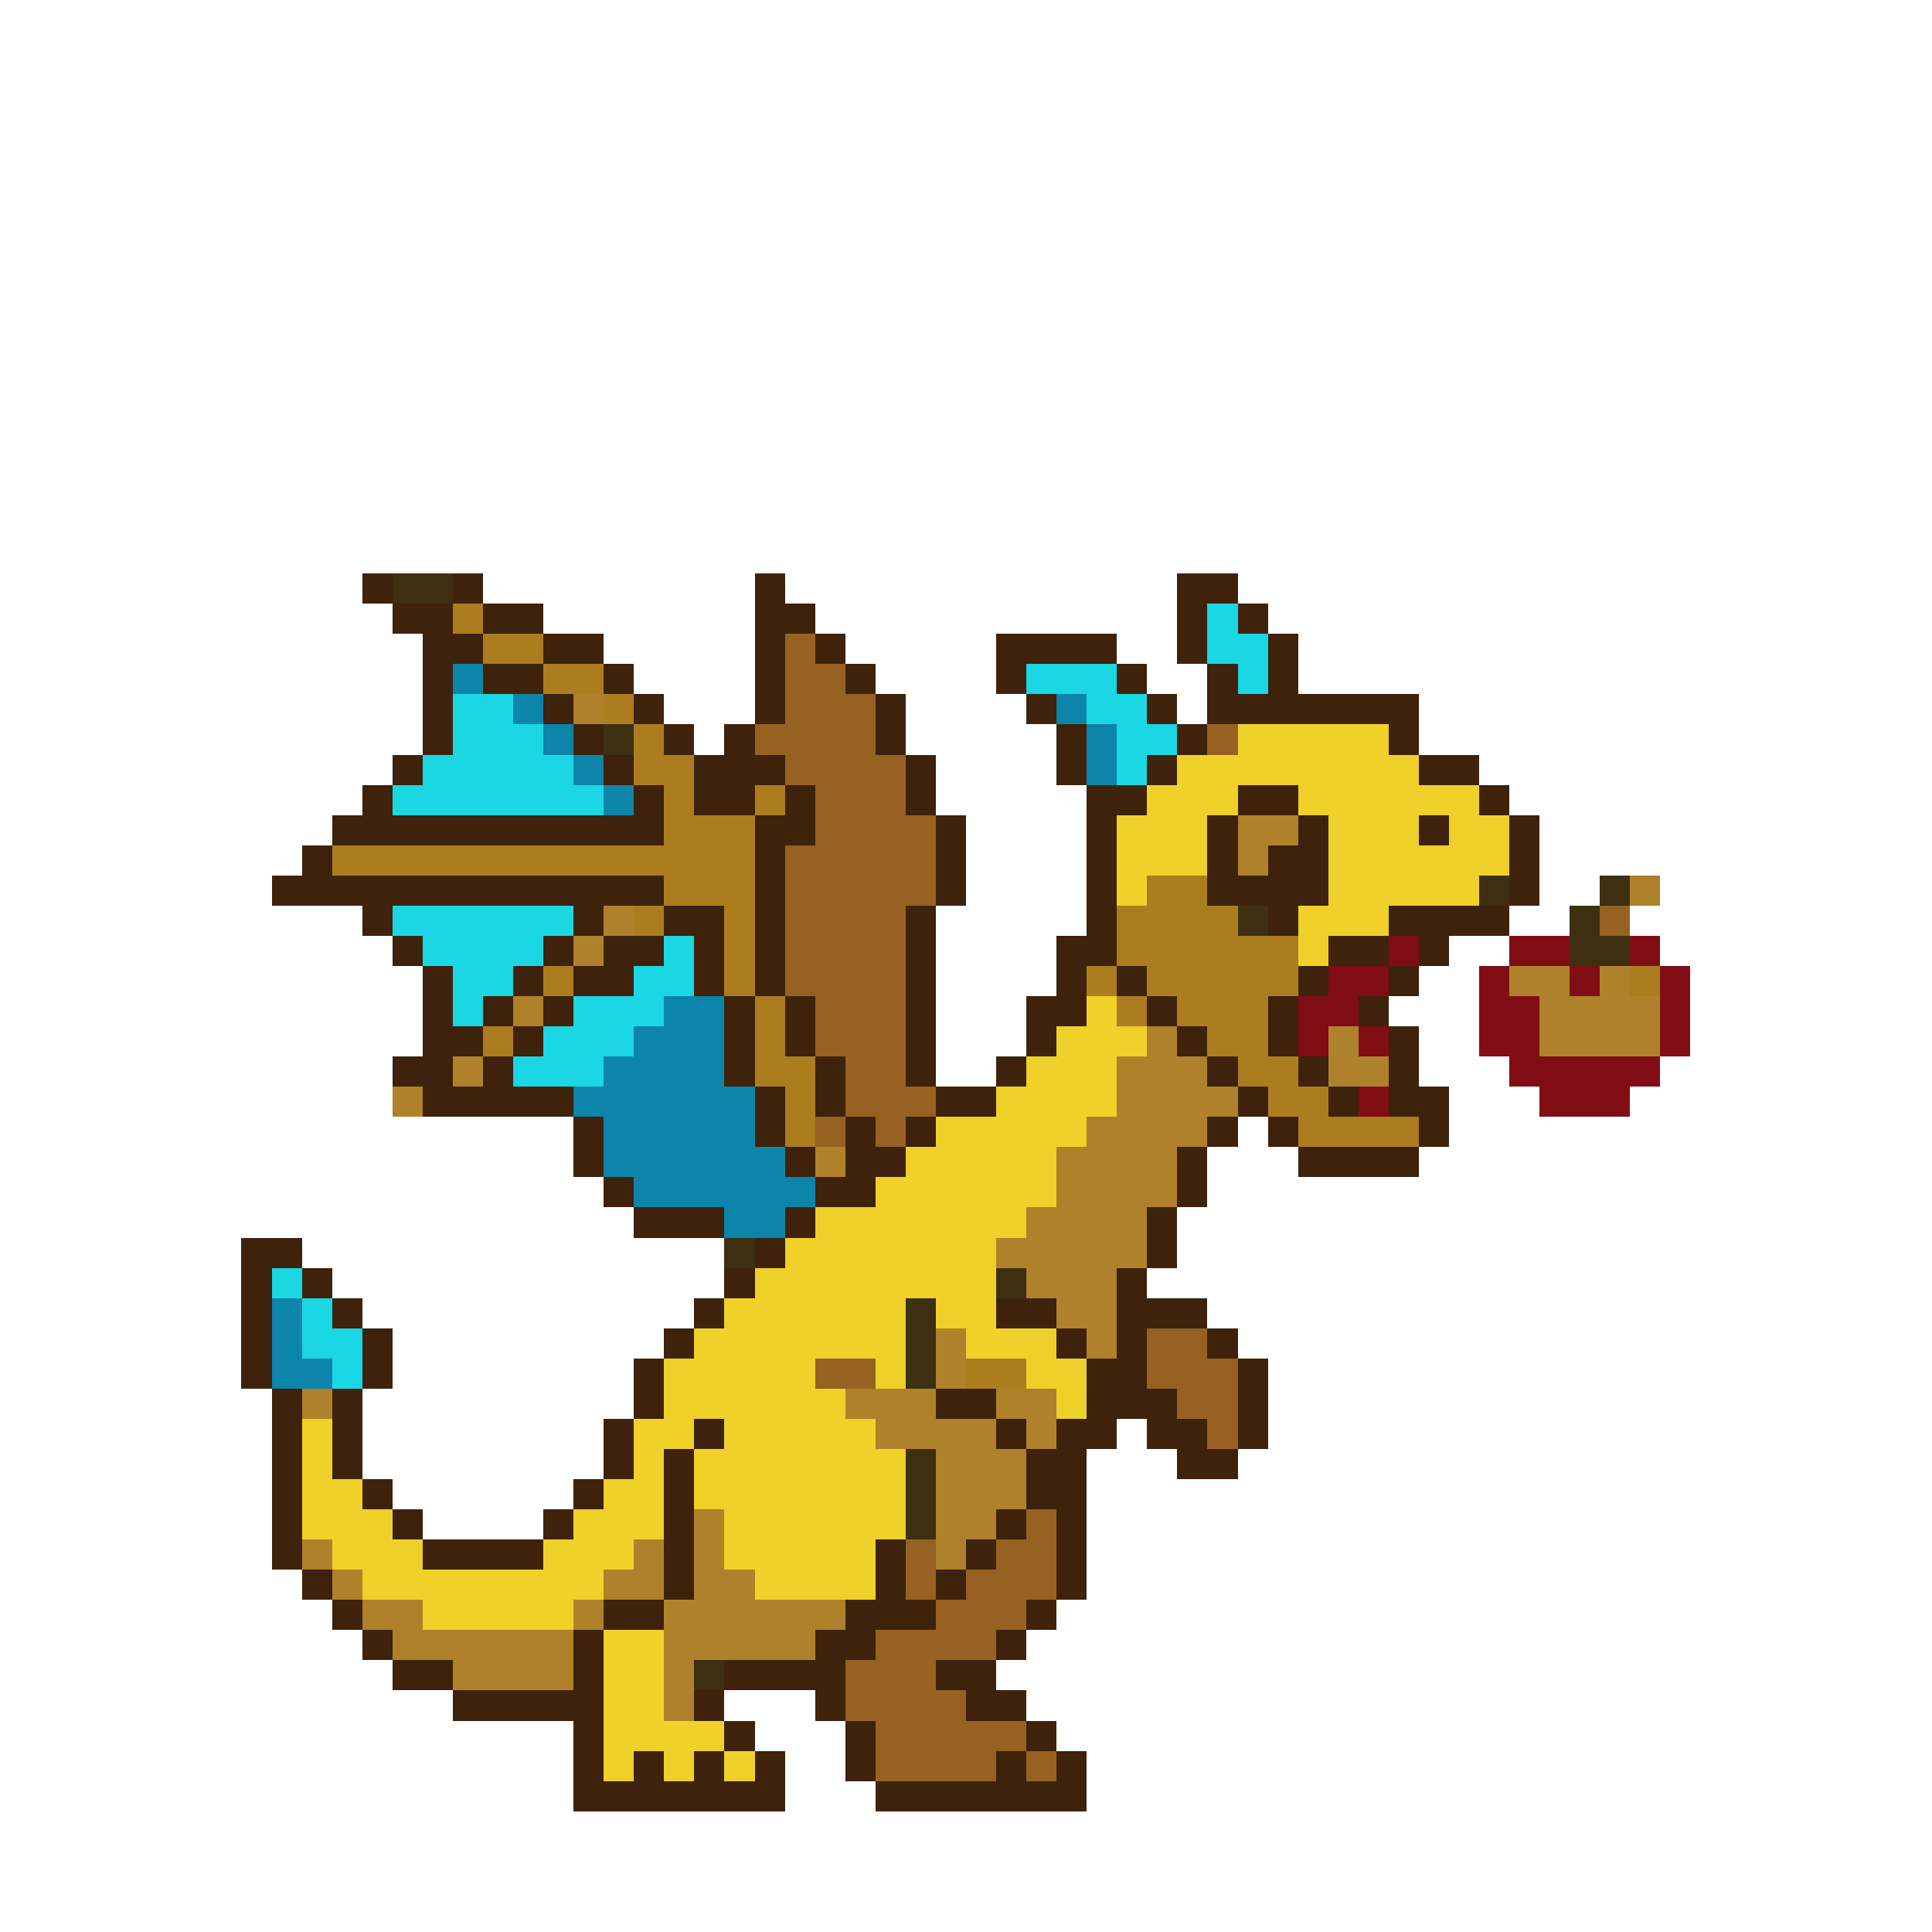
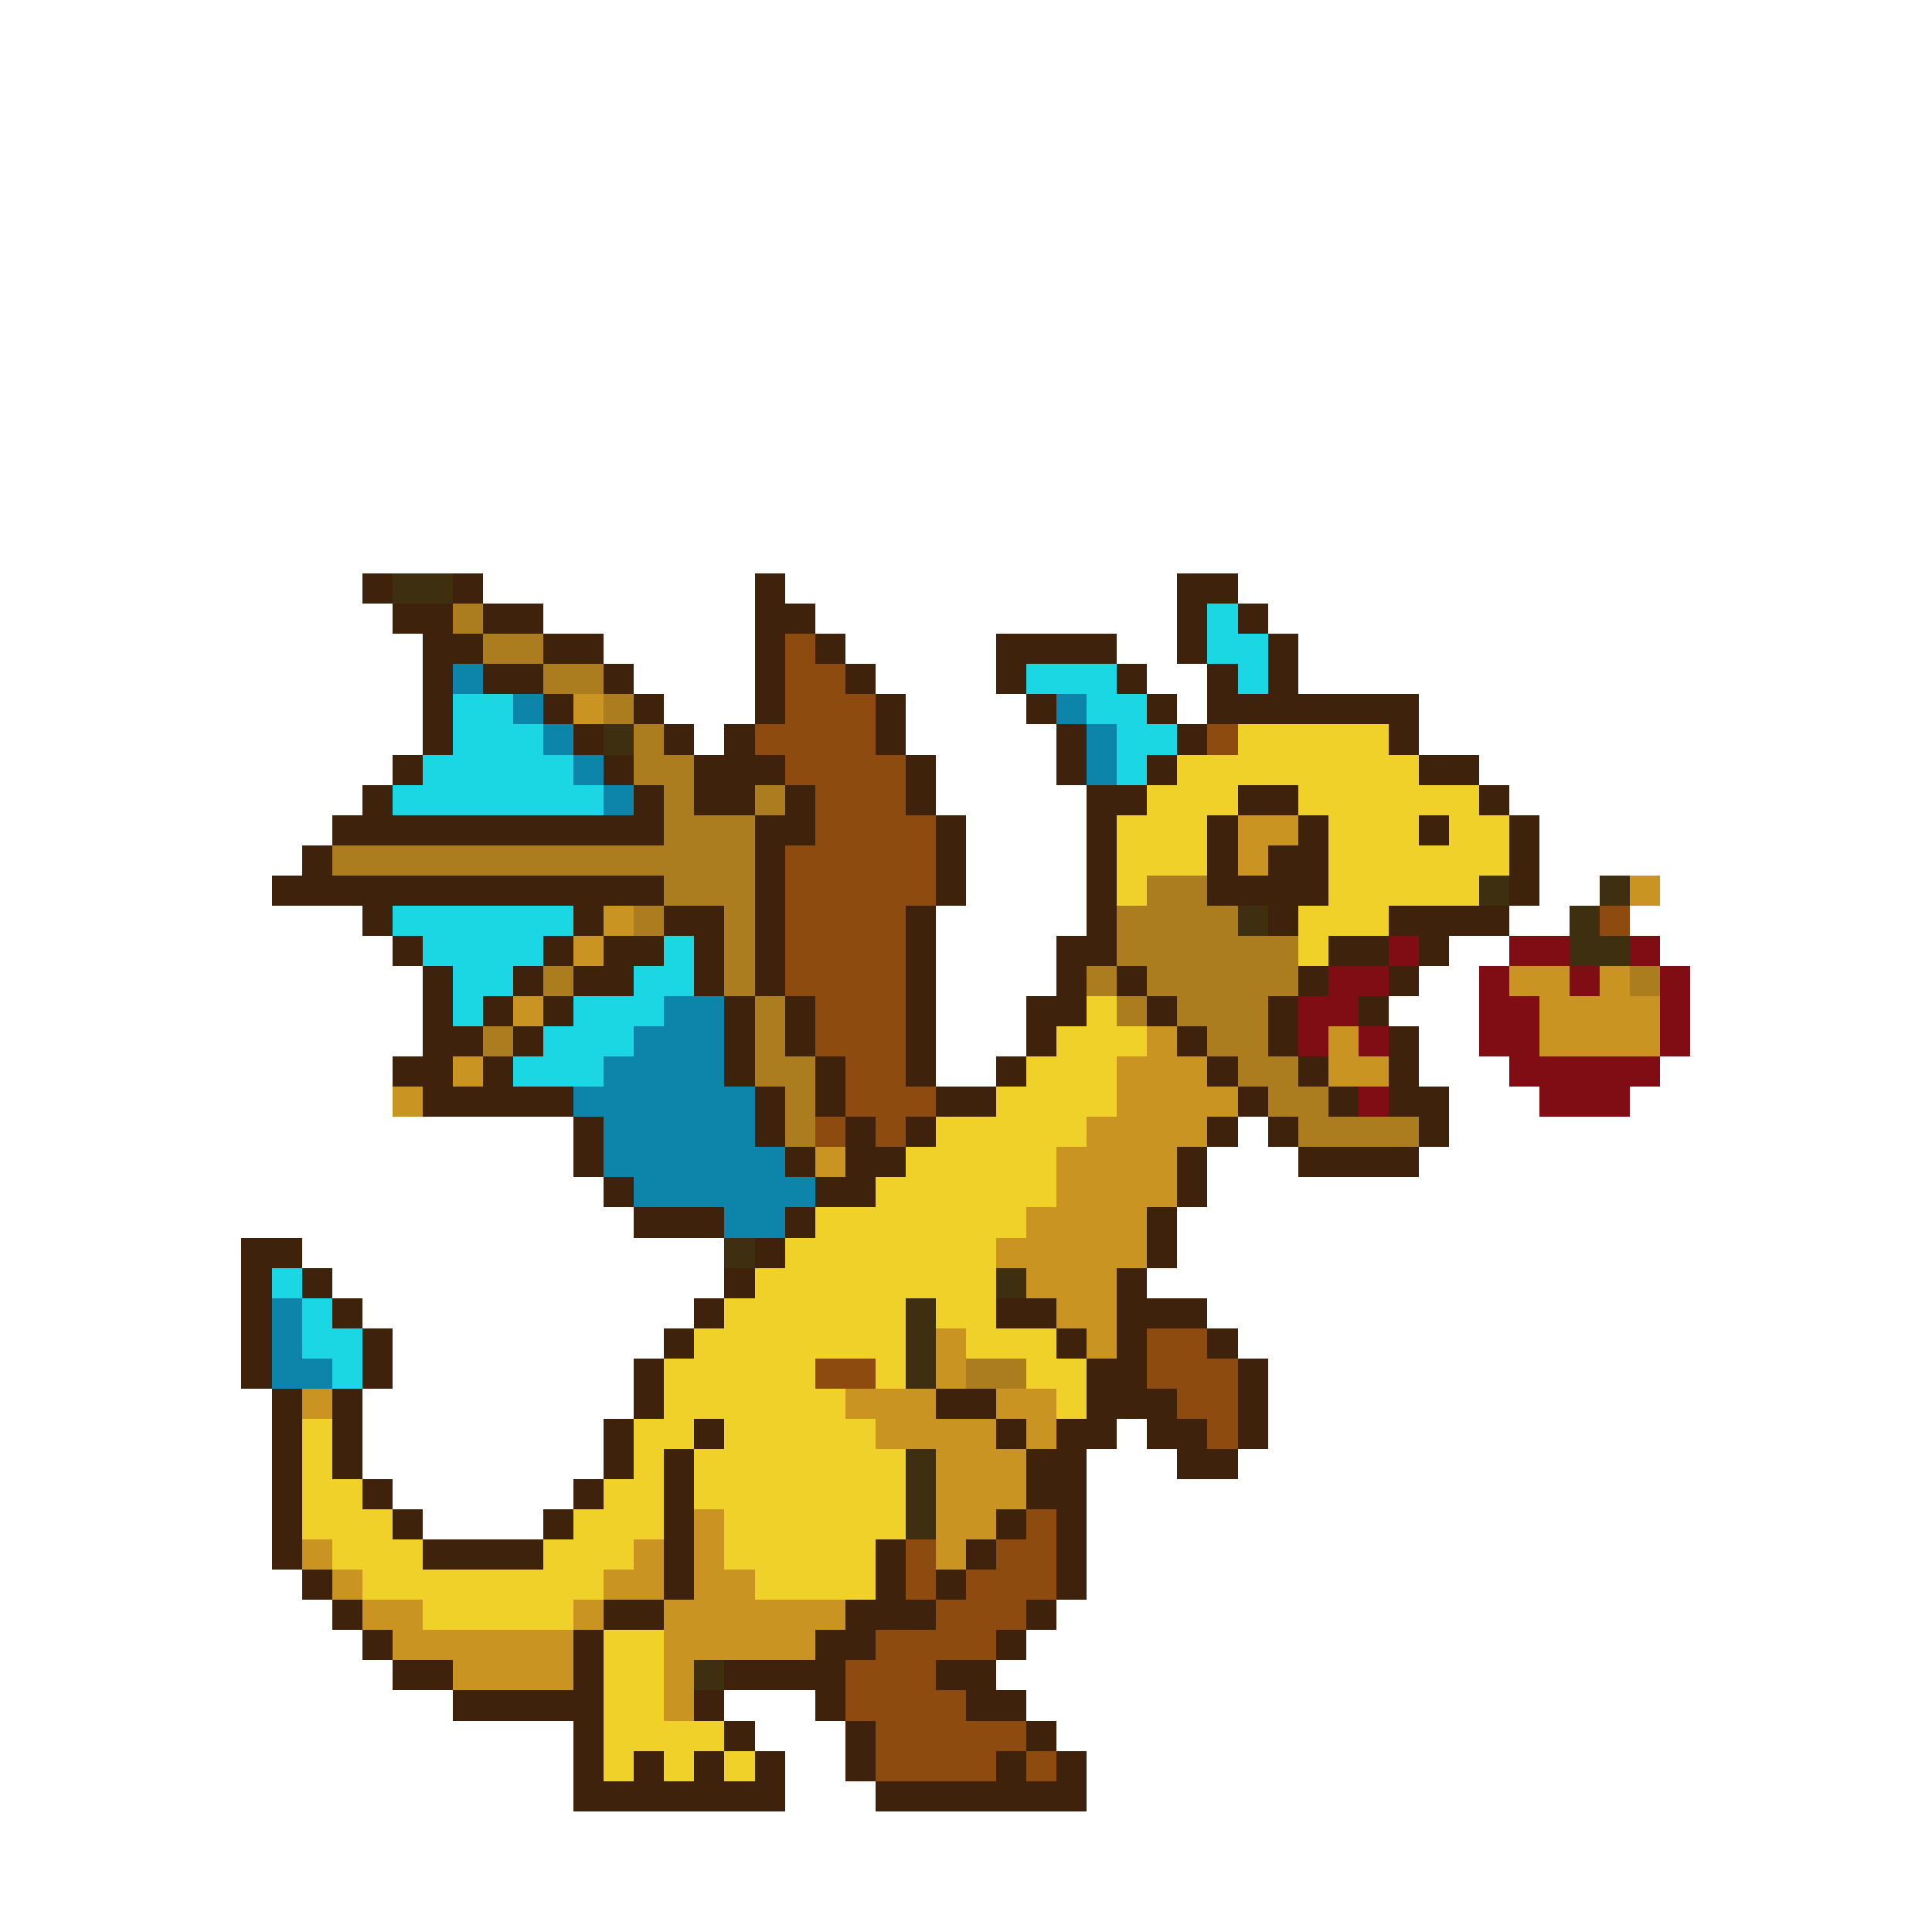
<svg xmlns="http://www.w3.org/2000/svg" viewBox="0 0 128 128" width="128" height="128" shape-rendering="crispEdges">
  <rect x="24" y="38" width="2" height="2" fill="#3e220b" />
  <rect x="26" y="38" width="4" height="2" fill="#3e2f11" />
  <rect x="30" y="38" width="2" height="2" fill="#3e220b" />
  <rect x="50" y="38" width="2" height="2" fill="#3e220b" />
  <rect x="78" y="38" width="4" height="2" fill="#3e220b" />
  <rect x="26" y="40" width="4" height="2" fill="#3e220b" />
  <rect x="30" y="40" width="2" height="2" fill="#ac7d1e" />
  <rect x="32" y="40" width="4" height="2" fill="#3e220b" />
  <rect x="50" y="40" width="4" height="2" fill="#3e220b" />
  <rect x="78" y="40" width="2" height="2" fill="#3e220b" />
  <rect x="80" y="40" width="2" height="2" fill="#1bd6e3" />
  <rect x="82" y="40" width="2" height="2" fill="#3e220b" />
  <rect x="28" y="42" width="4" height="2" fill="#3e220b" />
  <rect x="32" y="42" width="4" height="2" fill="#ac7d1e" />
  <rect x="36" y="42" width="4" height="2" fill="#3e220b" />
  <rect x="50" y="42" width="2" height="2" fill="#3e220b" />
-   <rect x="52" y="42" width="2" height="2" fill="#966121" />
+   <rect x="52" y="42" width="2" height="2" fill="#8d4b10" />
  <rect x="54" y="42" width="2" height="2" fill="#3e220b" />
  <rect x="66" y="42" width="8" height="2" fill="#3e220b" />
  <rect x="78" y="42" width="2" height="2" fill="#3e220b" />
  <rect x="80" y="42" width="4" height="2" fill="#1bd6e3" />
  <rect x="84" y="42" width="2" height="2" fill="#3e220b" />
  <rect x="28" y="44" width="2" height="2" fill="#3e220b" />
  <rect x="30" y="44" width="2" height="2" fill="#0d84aa" />
  <rect x="32" y="44" width="4" height="2" fill="#3e220b" />
  <rect x="36" y="44" width="4" height="2" fill="#ac7d1e" />
  <rect x="40" y="44" width="2" height="2" fill="#3e220b" />
  <rect x="50" y="44" width="2" height="2" fill="#3e220b" />
-   <rect x="52" y="44" width="4" height="2" fill="#966121" />
+   <rect x="52" y="44" width="4" height="2" fill="#8d4b10" />
  <rect x="56" y="44" width="2" height="2" fill="#3e220b" />
  <rect x="66" y="44" width="2" height="2" fill="#3e220b" />
  <rect x="68" y="44" width="6" height="2" fill="#1bd6e3" />
  <rect x="74" y="44" width="2" height="2" fill="#3e220b" />
  <rect x="80" y="44" width="2" height="2" fill="#3e220b" />
  <rect x="82" y="44" width="2" height="2" fill="#1bd6e3" />
  <rect x="84" y="44" width="2" height="2" fill="#3e220b" />
  <rect x="28" y="46" width="2" height="2" fill="#3e220b" />
  <rect x="30" y="46" width="4" height="2" fill="#1bd6e3" />
  <rect x="34" y="46" width="2" height="2" fill="#0d84aa" />
  <rect x="36" y="46" width="2" height="2" fill="#3e220b" />
-   <rect x="38" y="46" width="2" height="2" fill="#af812b" />
+   <rect x="38" y="46" width="2" height="2" fill="#c99422" />
  <rect x="40" y="46" width="2" height="2" fill="#ac7d1e" />
  <rect x="42" y="46" width="2" height="2" fill="#3e220b" />
  <rect x="50" y="46" width="2" height="2" fill="#3e220b" />
-   <rect x="52" y="46" width="6" height="2" fill="#966121" />
+   <rect x="52" y="46" width="6" height="2" fill="#8d4b10" />
  <rect x="58" y="46" width="2" height="2" fill="#3e220b" />
  <rect x="68" y="46" width="2" height="2" fill="#3e220b" />
  <rect x="70" y="46" width="2" height="2" fill="#0d84aa" />
  <rect x="72" y="46" width="4" height="2" fill="#1bd6e3" />
  <rect x="76" y="46" width="2" height="2" fill="#3e220b" />
  <rect x="80" y="46" width="14" height="2" fill="#3e220b" />
  <rect x="28" y="48" width="2" height="2" fill="#3e220b" />
  <rect x="30" y="48" width="6" height="2" fill="#1bd6e3" />
  <rect x="36" y="48" width="2" height="2" fill="#0d84aa" />
  <rect x="38" y="48" width="2" height="2" fill="#3e220b" />
  <rect x="40" y="48" width="2" height="2" fill="#3e2f11" />
  <rect x="42" y="48" width="2" height="2" fill="#ac7d1e" />
  <rect x="44" y="48" width="2" height="2" fill="#3e220b" />
  <rect x="48" y="48" width="2" height="2" fill="#3e220b" />
-   <rect x="50" y="48" width="8" height="2" fill="#966121" />
+   <rect x="50" y="48" width="8" height="2" fill="#8d4b10" />
  <rect x="58" y="48" width="2" height="2" fill="#3e220b" />
  <rect x="70" y="48" width="2" height="2" fill="#3e220b" />
  <rect x="72" y="48" width="2" height="2" fill="#0d84aa" />
  <rect x="74" y="48" width="4" height="2" fill="#1bd6e3" />
  <rect x="78" y="48" width="2" height="2" fill="#3e220b" />
-   <rect x="80" y="48" width="2" height="2" fill="#966121" />
+   <rect x="80" y="48" width="2" height="2" fill="#8d4b10" />
  <rect x="82" y="48" width="10" height="2" fill="#efd12a" />
  <rect x="92" y="48" width="2" height="2" fill="#3e220b" />
  <rect x="26" y="50" width="2" height="2" fill="#3e220b" />
  <rect x="28" y="50" width="10" height="2" fill="#1bd6e3" />
  <rect x="38" y="50" width="2" height="2" fill="#0d84aa" />
  <rect x="40" y="50" width="2" height="2" fill="#3e220b" />
  <rect x="42" y="50" width="4" height="2" fill="#ac7d1e" />
  <rect x="46" y="50" width="6" height="2" fill="#3e220b" />
-   <rect x="52" y="50" width="8" height="2" fill="#966121" />
+   <rect x="52" y="50" width="8" height="2" fill="#8d4b10" />
  <rect x="60" y="50" width="2" height="2" fill="#3e220b" />
  <rect x="70" y="50" width="2" height="2" fill="#3e220b" />
  <rect x="72" y="50" width="2" height="2" fill="#0d84aa" />
  <rect x="74" y="50" width="2" height="2" fill="#1bd6e3" />
  <rect x="76" y="50" width="2" height="2" fill="#3e220b" />
  <rect x="78" y="50" width="16" height="2" fill="#efd12a" />
  <rect x="94" y="50" width="4" height="2" fill="#3e220b" />
  <rect x="24" y="52" width="2" height="2" fill="#3e220b" />
  <rect x="26" y="52" width="14" height="2" fill="#1bd6e3" />
  <rect x="40" y="52" width="2" height="2" fill="#0d84aa" />
  <rect x="42" y="52" width="2" height="2" fill="#3e220b" />
  <rect x="44" y="52" width="2" height="2" fill="#ac7d1e" />
  <rect x="46" y="52" width="4" height="2" fill="#3e220b" />
  <rect x="50" y="52" width="2" height="2" fill="#ac7d1e" />
  <rect x="52" y="52" width="2" height="2" fill="#3e220b" />
-   <rect x="54" y="52" width="6" height="2" fill="#966121" />
+   <rect x="54" y="52" width="6" height="2" fill="#8d4b10" />
  <rect x="60" y="52" width="2" height="2" fill="#3e220b" />
  <rect x="72" y="52" width="4" height="2" fill="#3e220b" />
  <rect x="76" y="52" width="6" height="2" fill="#efd12a" />
  <rect x="82" y="52" width="4" height="2" fill="#3e220b" />
  <rect x="86" y="52" width="12" height="2" fill="#efd12a" />
  <rect x="98" y="52" width="2" height="2" fill="#3e220b" />
  <rect x="22" y="54" width="22" height="2" fill="#3e220b" />
  <rect x="44" y="54" width="6" height="2" fill="#ac7d1e" />
  <rect x="50" y="54" width="4" height="2" fill="#3e220b" />
-   <rect x="54" y="54" width="8" height="2" fill="#966121" />
+   <rect x="54" y="54" width="8" height="2" fill="#8d4b10" />
  <rect x="62" y="54" width="2" height="2" fill="#3e220b" />
  <rect x="72" y="54" width="2" height="2" fill="#3e220b" />
  <rect x="74" y="54" width="6" height="2" fill="#efd12a" />
  <rect x="80" y="54" width="2" height="2" fill="#3e220b" />
-   <rect x="82" y="54" width="4" height="2" fill="#af812b" />
+   <rect x="82" y="54" width="4" height="2" fill="#c99422" />
  <rect x="86" y="54" width="2" height="2" fill="#3e220b" />
  <rect x="88" y="54" width="6" height="2" fill="#efd12a" />
  <rect x="94" y="54" width="2" height="2" fill="#3e220b" />
  <rect x="96" y="54" width="4" height="2" fill="#efd12a" />
  <rect x="100" y="54" width="2" height="2" fill="#3e220b" />
  <rect x="20" y="56" width="2" height="2" fill="#3e220b" />
  <rect x="22" y="56" width="28" height="2" fill="#ac7d1e" />
  <rect x="50" y="56" width="2" height="2" fill="#3e220b" />
-   <rect x="52" y="56" width="10" height="2" fill="#966121" />
+   <rect x="52" y="56" width="10" height="2" fill="#8d4b10" />
  <rect x="62" y="56" width="2" height="2" fill="#3e220b" />
  <rect x="72" y="56" width="2" height="2" fill="#3e220b" />
  <rect x="74" y="56" width="6" height="2" fill="#efd12a" />
  <rect x="80" y="56" width="2" height="2" fill="#3e220b" />
-   <rect x="82" y="56" width="2" height="2" fill="#af812b" />
+   <rect x="82" y="56" width="2" height="2" fill="#c99422" />
  <rect x="84" y="56" width="4" height="2" fill="#3e220b" />
  <rect x="88" y="56" width="12" height="2" fill="#efd12a" />
  <rect x="100" y="56" width="2" height="2" fill="#3e220b" />
  <rect x="18" y="58" width="26" height="2" fill="#3e220b" />
  <rect x="44" y="58" width="6" height="2" fill="#ac7d1e" />
  <rect x="50" y="58" width="2" height="2" fill="#3e220b" />
-   <rect x="52" y="58" width="10" height="2" fill="#966121" />
+   <rect x="52" y="58" width="10" height="2" fill="#8d4b10" />
  <rect x="62" y="58" width="2" height="2" fill="#3e220b" />
  <rect x="72" y="58" width="2" height="2" fill="#3e220b" />
  <rect x="74" y="58" width="2" height="2" fill="#efd12a" />
  <rect x="76" y="58" width="4" height="2" fill="#ac7d1e" />
  <rect x="80" y="58" width="8" height="2" fill="#3e220b" />
  <rect x="88" y="58" width="10" height="2" fill="#efd12a" />
  <rect x="98" y="58" width="2" height="2" fill="#3e2f11" />
  <rect x="100" y="58" width="2" height="2" fill="#3e220b" />
  <rect x="106" y="58" width="2" height="2" fill="#3e2f11" />
-   <rect x="108" y="58" width="2" height="2" fill="#af812b" />
+   <rect x="108" y="58" width="2" height="2" fill="#c99422" />
  <rect x="24" y="60" width="2" height="2" fill="#3e220b" />
  <rect x="26" y="60" width="12" height="2" fill="#1bd6e3" />
  <rect x="38" y="60" width="2" height="2" fill="#3e220b" />
-   <rect x="40" y="60" width="2" height="2" fill="#af812b" />
+   <rect x="40" y="60" width="2" height="2" fill="#c99422" />
  <rect x="42" y="60" width="2" height="2" fill="#ac7d1e" />
  <rect x="44" y="60" width="4" height="2" fill="#3e220b" />
  <rect x="48" y="60" width="2" height="2" fill="#ac7d1e" />
  <rect x="50" y="60" width="2" height="2" fill="#3e220b" />
-   <rect x="52" y="60" width="8" height="2" fill="#966121" />
+   <rect x="52" y="60" width="8" height="2" fill="#8d4b10" />
  <rect x="60" y="60" width="2" height="2" fill="#3e220b" />
  <rect x="72" y="60" width="2" height="2" fill="#3e220b" />
  <rect x="74" y="60" width="8" height="2" fill="#ac7d1e" />
  <rect x="82" y="60" width="2" height="2" fill="#3e2f11" />
  <rect x="84" y="60" width="2" height="2" fill="#3e220b" />
  <rect x="86" y="60" width="6" height="2" fill="#efd12a" />
  <rect x="92" y="60" width="8" height="2" fill="#3e220b" />
  <rect x="104" y="60" width="2" height="2" fill="#3e2f11" />
-   <rect x="106" y="60" width="2" height="2" fill="#966121" />
+   <rect x="106" y="60" width="2" height="2" fill="#8d4b10" />
  <rect x="26" y="62" width="2" height="2" fill="#3e220b" />
  <rect x="28" y="62" width="8" height="2" fill="#1bd6e3" />
  <rect x="36" y="62" width="2" height="2" fill="#3e220b" />
-   <rect x="38" y="62" width="2" height="2" fill="#af812b" />
+   <rect x="38" y="62" width="2" height="2" fill="#c99422" />
  <rect x="40" y="62" width="4" height="2" fill="#3e220b" />
  <rect x="44" y="62" width="2" height="2" fill="#1bd6e3" />
  <rect x="46" y="62" width="2" height="2" fill="#3e220b" />
  <rect x="48" y="62" width="2" height="2" fill="#ac7d1e" />
  <rect x="50" y="62" width="2" height="2" fill="#3e220b" />
-   <rect x="52" y="62" width="8" height="2" fill="#966121" />
+   <rect x="52" y="62" width="8" height="2" fill="#8d4b10" />
  <rect x="60" y="62" width="2" height="2" fill="#3e220b" />
  <rect x="70" y="62" width="4" height="2" fill="#3e220b" />
  <rect x="74" y="62" width="12" height="2" fill="#ac7d1e" />
  <rect x="86" y="62" width="2" height="2" fill="#efd12a" />
  <rect x="88" y="62" width="4" height="2" fill="#3e220b" />
  <rect x="92" y="62" width="2" height="2" fill="#800d14" />
  <rect x="94" y="62" width="2" height="2" fill="#3e220b" />
  <rect x="100" y="62" width="4" height="2" fill="#800d14" />
  <rect x="104" y="62" width="4" height="2" fill="#3e2f11" />
  <rect x="108" y="62" width="2" height="2" fill="#800d14" />
  <rect x="28" y="64" width="2" height="2" fill="#3e220b" />
  <rect x="30" y="64" width="4" height="2" fill="#1bd6e3" />
  <rect x="34" y="64" width="2" height="2" fill="#3e220b" />
  <rect x="36" y="64" width="2" height="2" fill="#ac7d1e" />
  <rect x="38" y="64" width="4" height="2" fill="#3e220b" />
  <rect x="42" y="64" width="4" height="2" fill="#1bd6e3" />
  <rect x="46" y="64" width="2" height="2" fill="#3e220b" />
  <rect x="48" y="64" width="2" height="2" fill="#ac7d1e" />
  <rect x="50" y="64" width="2" height="2" fill="#3e220b" />
-   <rect x="52" y="64" width="8" height="2" fill="#966121" />
+   <rect x="52" y="64" width="8" height="2" fill="#8d4b10" />
  <rect x="60" y="64" width="2" height="2" fill="#3e220b" />
  <rect x="70" y="64" width="2" height="2" fill="#3e220b" />
  <rect x="72" y="64" width="2" height="2" fill="#ac7d1e" />
  <rect x="74" y="64" width="2" height="2" fill="#3e220b" />
  <rect x="76" y="64" width="10" height="2" fill="#ac7d1e" />
  <rect x="86" y="64" width="2" height="2" fill="#3e220b" />
  <rect x="88" y="64" width="4" height="2" fill="#800d14" />
  <rect x="92" y="64" width="2" height="2" fill="#3e220b" />
  <rect x="98" y="64" width="2" height="2" fill="#800d14" />
-   <rect x="100" y="64" width="4" height="2" fill="#af812b" />
+   <rect x="100" y="64" width="4" height="2" fill="#c99422" />
  <rect x="104" y="64" width="2" height="2" fill="#800d14" />
-   <rect x="106" y="64" width="2" height="2" fill="#af812b" />
+   <rect x="106" y="64" width="2" height="2" fill="#c99422" />
  <rect x="108" y="64" width="2" height="2" fill="#ac7d1e" />
  <rect x="110" y="64" width="2" height="2" fill="#800d14" />
  <rect x="28" y="66" width="2" height="2" fill="#3e220b" />
  <rect x="30" y="66" width="2" height="2" fill="#1bd6e3" />
  <rect x="32" y="66" width="2" height="2" fill="#3e220b" />
-   <rect x="34" y="66" width="2" height="2" fill="#af812b" />
+   <rect x="34" y="66" width="2" height="2" fill="#c99422" />
  <rect x="36" y="66" width="2" height="2" fill="#3e220b" />
  <rect x="38" y="66" width="6" height="2" fill="#1bd6e3" />
  <rect x="44" y="66" width="4" height="2" fill="#0d84aa" />
  <rect x="48" y="66" width="2" height="2" fill="#3e220b" />
  <rect x="50" y="66" width="2" height="2" fill="#ac7d1e" />
  <rect x="52" y="66" width="2" height="2" fill="#3e220b" />
-   <rect x="54" y="66" width="6" height="2" fill="#966121" />
+   <rect x="54" y="66" width="6" height="2" fill="#8d4b10" />
  <rect x="60" y="66" width="2" height="2" fill="#3e220b" />
  <rect x="68" y="66" width="4" height="2" fill="#3e220b" />
  <rect x="72" y="66" width="2" height="2" fill="#efd12a" />
  <rect x="74" y="66" width="2" height="2" fill="#ac7d1e" />
  <rect x="76" y="66" width="2" height="2" fill="#3e220b" />
  <rect x="78" y="66" width="6" height="2" fill="#ac7d1e" />
  <rect x="84" y="66" width="2" height="2" fill="#3e220b" />
  <rect x="86" y="66" width="4" height="2" fill="#800d14" />
  <rect x="90" y="66" width="2" height="2" fill="#3e220b" />
  <rect x="98" y="66" width="4" height="2" fill="#800d14" />
-   <rect x="102" y="66" width="8" height="2" fill="#af812b" />
+   <rect x="102" y="66" width="8" height="2" fill="#c99422" />
  <rect x="110" y="66" width="2" height="2" fill="#800d14" />
  <rect x="28" y="68" width="4" height="2" fill="#3e220b" />
  <rect x="32" y="68" width="2" height="2" fill="#ac7d1e" />
  <rect x="34" y="68" width="2" height="2" fill="#3e220b" />
  <rect x="36" y="68" width="6" height="2" fill="#1bd6e3" />
  <rect x="42" y="68" width="6" height="2" fill="#0d84aa" />
  <rect x="48" y="68" width="2" height="2" fill="#3e220b" />
  <rect x="50" y="68" width="2" height="2" fill="#ac7d1e" />
  <rect x="52" y="68" width="2" height="2" fill="#3e220b" />
-   <rect x="54" y="68" width="6" height="2" fill="#966121" />
+   <rect x="54" y="68" width="6" height="2" fill="#8d4b10" />
  <rect x="60" y="68" width="2" height="2" fill="#3e220b" />
  <rect x="68" y="68" width="2" height="2" fill="#3e220b" />
  <rect x="70" y="68" width="6" height="2" fill="#efd12a" />
-   <rect x="76" y="68" width="2" height="2" fill="#af812b" />
+   <rect x="76" y="68" width="2" height="2" fill="#c99422" />
  <rect x="78" y="68" width="2" height="2" fill="#3e220b" />
  <rect x="80" y="68" width="4" height="2" fill="#ac7d1e" />
  <rect x="84" y="68" width="2" height="2" fill="#3e220b" />
  <rect x="86" y="68" width="2" height="2" fill="#800d14" />
-   <rect x="88" y="68" width="2" height="2" fill="#af812b" />
+   <rect x="88" y="68" width="2" height="2" fill="#c99422" />
  <rect x="90" y="68" width="2" height="2" fill="#800d14" />
  <rect x="92" y="68" width="2" height="2" fill="#3e220b" />
  <rect x="98" y="68" width="4" height="2" fill="#800d14" />
-   <rect x="102" y="68" width="8" height="2" fill="#af812b" />
+   <rect x="102" y="68" width="8" height="2" fill="#c99422" />
  <rect x="110" y="68" width="2" height="2" fill="#800d14" />
  <rect x="26" y="70" width="4" height="2" fill="#3e220b" />
-   <rect x="30" y="70" width="2" height="2" fill="#af812b" />
+   <rect x="30" y="70" width="2" height="2" fill="#c99422" />
  <rect x="32" y="70" width="2" height="2" fill="#3e220b" />
  <rect x="34" y="70" width="6" height="2" fill="#1bd6e3" />
  <rect x="40" y="70" width="8" height="2" fill="#0d84aa" />
  <rect x="48" y="70" width="2" height="2" fill="#3e220b" />
  <rect x="50" y="70" width="4" height="2" fill="#ac7d1e" />
  <rect x="54" y="70" width="2" height="2" fill="#3e220b" />
-   <rect x="56" y="70" width="4" height="2" fill="#966121" />
+   <rect x="56" y="70" width="4" height="2" fill="#8d4b10" />
  <rect x="60" y="70" width="2" height="2" fill="#3e220b" />
  <rect x="66" y="70" width="2" height="2" fill="#3e220b" />
  <rect x="68" y="70" width="6" height="2" fill="#efd12a" />
-   <rect x="74" y="70" width="6" height="2" fill="#af812b" />
+   <rect x="74" y="70" width="6" height="2" fill="#c99422" />
  <rect x="80" y="70" width="2" height="2" fill="#3e220b" />
  <rect x="82" y="70" width="4" height="2" fill="#ac7d1e" />
  <rect x="86" y="70" width="2" height="2" fill="#3e220b" />
-   <rect x="88" y="70" width="4" height="2" fill="#af812b" />
+   <rect x="88" y="70" width="4" height="2" fill="#c99422" />
  <rect x="92" y="70" width="2" height="2" fill="#3e220b" />
  <rect x="100" y="70" width="10" height="2" fill="#800d14" />
-   <rect x="26" y="72" width="2" height="2" fill="#af812b" />
+   <rect x="26" y="72" width="2" height="2" fill="#c99422" />
  <rect x="28" y="72" width="10" height="2" fill="#3e220b" />
  <rect x="38" y="72" width="12" height="2" fill="#0d84aa" />
  <rect x="50" y="72" width="2" height="2" fill="#3e220b" />
  <rect x="52" y="72" width="2" height="2" fill="#ac7d1e" />
  <rect x="54" y="72" width="2" height="2" fill="#3e220b" />
-   <rect x="56" y="72" width="6" height="2" fill="#966121" />
+   <rect x="56" y="72" width="6" height="2" fill="#8d4b10" />
  <rect x="62" y="72" width="4" height="2" fill="#3e220b" />
  <rect x="66" y="72" width="8" height="2" fill="#efd12a" />
-   <rect x="74" y="72" width="8" height="2" fill="#af812b" />
+   <rect x="74" y="72" width="8" height="2" fill="#c99422" />
  <rect x="82" y="72" width="2" height="2" fill="#3e220b" />
  <rect x="84" y="72" width="4" height="2" fill="#ac7d1e" />
  <rect x="88" y="72" width="2" height="2" fill="#3e220b" />
  <rect x="90" y="72" width="2" height="2" fill="#800d14" />
  <rect x="92" y="72" width="4" height="2" fill="#3e220b" />
  <rect x="102" y="72" width="6" height="2" fill="#800d14" />
  <rect x="38" y="74" width="2" height="2" fill="#3e220b" />
  <rect x="40" y="74" width="10" height="2" fill="#0d84aa" />
  <rect x="50" y="74" width="2" height="2" fill="#3e220b" />
  <rect x="52" y="74" width="2" height="2" fill="#ac7d1e" />
-   <rect x="54" y="74" width="2" height="2" fill="#966121" />
+   <rect x="54" y="74" width="2" height="2" fill="#8d4b10" />
  <rect x="56" y="74" width="2" height="2" fill="#3e220b" />
-   <rect x="58" y="74" width="2" height="2" fill="#966121" />
+   <rect x="58" y="74" width="2" height="2" fill="#8d4b10" />
  <rect x="60" y="74" width="2" height="2" fill="#3e220b" />
  <rect x="62" y="74" width="10" height="2" fill="#efd12a" />
-   <rect x="72" y="74" width="8" height="2" fill="#af812b" />
+   <rect x="72" y="74" width="8" height="2" fill="#c99422" />
  <rect x="80" y="74" width="2" height="2" fill="#3e220b" />
  <rect x="84" y="74" width="2" height="2" fill="#3e220b" />
  <rect x="86" y="74" width="8" height="2" fill="#ac7d1e" />
  <rect x="94" y="74" width="2" height="2" fill="#3e220b" />
  <rect x="38" y="76" width="2" height="2" fill="#3e220b" />
  <rect x="40" y="76" width="12" height="2" fill="#0d84aa" />
  <rect x="52" y="76" width="2" height="2" fill="#3e220b" />
-   <rect x="54" y="76" width="2" height="2" fill="#af812b" />
+   <rect x="54" y="76" width="2" height="2" fill="#c99422" />
  <rect x="56" y="76" width="4" height="2" fill="#3e220b" />
  <rect x="60" y="76" width="10" height="2" fill="#efd12a" />
-   <rect x="70" y="76" width="8" height="2" fill="#af812b" />
+   <rect x="70" y="76" width="8" height="2" fill="#c99422" />
  <rect x="78" y="76" width="2" height="2" fill="#3e220b" />
  <rect x="86" y="76" width="8" height="2" fill="#3e220b" />
  <rect x="40" y="78" width="2" height="2" fill="#3e220b" />
  <rect x="42" y="78" width="12" height="2" fill="#0d84aa" />
  <rect x="54" y="78" width="4" height="2" fill="#3e220b" />
  <rect x="58" y="78" width="12" height="2" fill="#efd12a" />
-   <rect x="70" y="78" width="8" height="2" fill="#af812b" />
+   <rect x="70" y="78" width="8" height="2" fill="#c99422" />
  <rect x="78" y="78" width="2" height="2" fill="#3e220b" />
  <rect x="42" y="80" width="6" height="2" fill="#3e220b" />
  <rect x="48" y="80" width="4" height="2" fill="#0d84aa" />
  <rect x="52" y="80" width="2" height="2" fill="#3e220b" />
  <rect x="54" y="80" width="14" height="2" fill="#efd12a" />
-   <rect x="68" y="80" width="8" height="2" fill="#af812b" />
+   <rect x="68" y="80" width="8" height="2" fill="#c99422" />
  <rect x="76" y="80" width="2" height="2" fill="#3e220b" />
  <rect x="16" y="82" width="4" height="2" fill="#3e220b" />
  <rect x="48" y="82" width="2" height="2" fill="#3e2f11" />
  <rect x="50" y="82" width="2" height="2" fill="#3e220b" />
  <rect x="52" y="82" width="14" height="2" fill="#efd12a" />
-   <rect x="66" y="82" width="10" height="2" fill="#af812b" />
+   <rect x="66" y="82" width="10" height="2" fill="#c99422" />
  <rect x="76" y="82" width="2" height="2" fill="#3e220b" />
  <rect x="16" y="84" width="2" height="2" fill="#3e220b" />
  <rect x="18" y="84" width="2" height="2" fill="#1bd6e3" />
  <rect x="20" y="84" width="2" height="2" fill="#3e220b" />
  <rect x="48" y="84" width="2" height="2" fill="#3e220b" />
  <rect x="50" y="84" width="16" height="2" fill="#efd12a" />
  <rect x="66" y="84" width="2" height="2" fill="#3e2f11" />
-   <rect x="68" y="84" width="6" height="2" fill="#af812b" />
+   <rect x="68" y="84" width="6" height="2" fill="#c99422" />
  <rect x="74" y="84" width="2" height="2" fill="#3e220b" />
  <rect x="16" y="86" width="2" height="2" fill="#3e220b" />
  <rect x="18" y="86" width="2" height="2" fill="#0d84aa" />
  <rect x="20" y="86" width="2" height="2" fill="#1bd6e3" />
  <rect x="22" y="86" width="2" height="2" fill="#3e220b" />
  <rect x="46" y="86" width="2" height="2" fill="#3e220b" />
  <rect x="48" y="86" width="12" height="2" fill="#efd12a" />
  <rect x="60" y="86" width="2" height="2" fill="#3e2f11" />
  <rect x="62" y="86" width="4" height="2" fill="#efd12a" />
  <rect x="66" y="86" width="4" height="2" fill="#3e220b" />
-   <rect x="70" y="86" width="4" height="2" fill="#af812b" />
+   <rect x="70" y="86" width="4" height="2" fill="#c99422" />
  <rect x="74" y="86" width="6" height="2" fill="#3e220b" />
  <rect x="16" y="88" width="2" height="2" fill="#3e220b" />
  <rect x="18" y="88" width="2" height="2" fill="#0d84aa" />
  <rect x="20" y="88" width="4" height="2" fill="#1bd6e3" />
  <rect x="24" y="88" width="2" height="2" fill="#3e220b" />
  <rect x="44" y="88" width="2" height="2" fill="#3e220b" />
  <rect x="46" y="88" width="14" height="2" fill="#efd12a" />
  <rect x="60" y="88" width="2" height="2" fill="#3e2f11" />
-   <rect x="62" y="88" width="2" height="2" fill="#af812b" />
+   <rect x="62" y="88" width="2" height="2" fill="#c99422" />
  <rect x="64" y="88" width="6" height="2" fill="#efd12a" />
  <rect x="70" y="88" width="2" height="2" fill="#3e220b" />
-   <rect x="72" y="88" width="2" height="2" fill="#af812b" />
+   <rect x="72" y="88" width="2" height="2" fill="#c99422" />
  <rect x="74" y="88" width="2" height="2" fill="#3e220b" />
-   <rect x="76" y="88" width="4" height="2" fill="#966121" />
+   <rect x="76" y="88" width="4" height="2" fill="#8d4b10" />
  <rect x="80" y="88" width="2" height="2" fill="#3e220b" />
  <rect x="16" y="90" width="2" height="2" fill="#3e220b" />
  <rect x="18" y="90" width="4" height="2" fill="#0d84aa" />
  <rect x="22" y="90" width="2" height="2" fill="#1bd6e3" />
  <rect x="24" y="90" width="2" height="2" fill="#3e220b" />
  <rect x="42" y="90" width="2" height="2" fill="#3e220b" />
  <rect x="44" y="90" width="10" height="2" fill="#efd12a" />
-   <rect x="54" y="90" width="4" height="2" fill="#966121" />
+   <rect x="54" y="90" width="4" height="2" fill="#8d4b10" />
  <rect x="58" y="90" width="2" height="2" fill="#efd12a" />
  <rect x="60" y="90" width="2" height="2" fill="#3e2f11" />
-   <rect x="62" y="90" width="2" height="2" fill="#af812b" />
+   <rect x="62" y="90" width="2" height="2" fill="#c99422" />
  <rect x="64" y="90" width="4" height="2" fill="#ac7d1e" />
  <rect x="68" y="90" width="4" height="2" fill="#efd12a" />
  <rect x="72" y="90" width="4" height="2" fill="#3e220b" />
-   <rect x="76" y="90" width="6" height="2" fill="#966121" />
+   <rect x="76" y="90" width="6" height="2" fill="#8d4b10" />
  <rect x="82" y="90" width="2" height="2" fill="#3e220b" />
  <rect x="18" y="92" width="2" height="2" fill="#3e220b" />
-   <rect x="20" y="92" width="2" height="2" fill="#af812b" />
+   <rect x="20" y="92" width="2" height="2" fill="#c99422" />
  <rect x="22" y="92" width="2" height="2" fill="#3e220b" />
  <rect x="42" y="92" width="2" height="2" fill="#3e220b" />
  <rect x="44" y="92" width="12" height="2" fill="#efd12a" />
-   <rect x="56" y="92" width="6" height="2" fill="#af812b" />
+   <rect x="56" y="92" width="6" height="2" fill="#c99422" />
  <rect x="62" y="92" width="4" height="2" fill="#3e220b" />
-   <rect x="66" y="92" width="4" height="2" fill="#af812b" />
+   <rect x="66" y="92" width="4" height="2" fill="#c99422" />
  <rect x="70" y="92" width="2" height="2" fill="#efd12a" />
  <rect x="72" y="92" width="6" height="2" fill="#3e220b" />
-   <rect x="78" y="92" width="4" height="2" fill="#966121" />
+   <rect x="78" y="92" width="4" height="2" fill="#8d4b10" />
  <rect x="82" y="92" width="2" height="2" fill="#3e220b" />
  <rect x="18" y="94" width="2" height="2" fill="#3e220b" />
  <rect x="20" y="94" width="2" height="2" fill="#efd12a" />
  <rect x="22" y="94" width="2" height="2" fill="#3e220b" />
  <rect x="40" y="94" width="2" height="2" fill="#3e220b" />
  <rect x="42" y="94" width="4" height="2" fill="#efd12a" />
  <rect x="46" y="94" width="2" height="2" fill="#3e220b" />
  <rect x="48" y="94" width="10" height="2" fill="#efd12a" />
-   <rect x="58" y="94" width="8" height="2" fill="#af812b" />
+   <rect x="58" y="94" width="8" height="2" fill="#c99422" />
  <rect x="66" y="94" width="2" height="2" fill="#3e220b" />
-   <rect x="68" y="94" width="2" height="2" fill="#af812b" />
+   <rect x="68" y="94" width="2" height="2" fill="#c99422" />
  <rect x="70" y="94" width="4" height="2" fill="#3e220b" />
  <rect x="76" y="94" width="4" height="2" fill="#3e220b" />
-   <rect x="80" y="94" width="2" height="2" fill="#966121" />
+   <rect x="80" y="94" width="2" height="2" fill="#8d4b10" />
  <rect x="82" y="94" width="2" height="2" fill="#3e220b" />
  <rect x="18" y="96" width="2" height="2" fill="#3e220b" />
  <rect x="20" y="96" width="2" height="2" fill="#efd12a" />
  <rect x="22" y="96" width="2" height="2" fill="#3e220b" />
  <rect x="40" y="96" width="2" height="2" fill="#3e220b" />
  <rect x="42" y="96" width="2" height="2" fill="#efd12a" />
  <rect x="44" y="96" width="2" height="2" fill="#3e220b" />
  <rect x="46" y="96" width="14" height="2" fill="#efd12a" />
  <rect x="60" y="96" width="2" height="2" fill="#3e2f11" />
-   <rect x="62" y="96" width="6" height="2" fill="#af812b" />
+   <rect x="62" y="96" width="6" height="2" fill="#c99422" />
  <rect x="68" y="96" width="4" height="2" fill="#3e220b" />
  <rect x="78" y="96" width="4" height="2" fill="#3e220b" />
  <rect x="18" y="98" width="2" height="2" fill="#3e220b" />
  <rect x="20" y="98" width="4" height="2" fill="#efd12a" />
  <rect x="24" y="98" width="2" height="2" fill="#3e220b" />
  <rect x="38" y="98" width="2" height="2" fill="#3e220b" />
  <rect x="40" y="98" width="4" height="2" fill="#efd12a" />
  <rect x="44" y="98" width="2" height="2" fill="#3e220b" />
  <rect x="46" y="98" width="14" height="2" fill="#efd12a" />
  <rect x="60" y="98" width="2" height="2" fill="#3e2f11" />
-   <rect x="62" y="98" width="6" height="2" fill="#af812b" />
+   <rect x="62" y="98" width="6" height="2" fill="#c99422" />
  <rect x="68" y="98" width="4" height="2" fill="#3e220b" />
  <rect x="18" y="100" width="2" height="2" fill="#3e220b" />
  <rect x="20" y="100" width="6" height="2" fill="#efd12a" />
  <rect x="26" y="100" width="2" height="2" fill="#3e220b" />
  <rect x="36" y="100" width="2" height="2" fill="#3e220b" />
  <rect x="38" y="100" width="6" height="2" fill="#efd12a" />
  <rect x="44" y="100" width="2" height="2" fill="#3e220b" />
-   <rect x="46" y="100" width="2" height="2" fill="#af812b" />
+   <rect x="46" y="100" width="2" height="2" fill="#c99422" />
  <rect x="48" y="100" width="12" height="2" fill="#efd12a" />
  <rect x="60" y="100" width="2" height="2" fill="#3e2f11" />
-   <rect x="62" y="100" width="4" height="2" fill="#af812b" />
+   <rect x="62" y="100" width="4" height="2" fill="#c99422" />
  <rect x="66" y="100" width="2" height="2" fill="#3e220b" />
-   <rect x="68" y="100" width="2" height="2" fill="#966121" />
+   <rect x="68" y="100" width="2" height="2" fill="#8d4b10" />
  <rect x="70" y="100" width="2" height="2" fill="#3e220b" />
  <rect x="18" y="102" width="2" height="2" fill="#3e220b" />
-   <rect x="20" y="102" width="2" height="2" fill="#af812b" />
+   <rect x="20" y="102" width="2" height="2" fill="#c99422" />
  <rect x="22" y="102" width="6" height="2" fill="#efd12a" />
  <rect x="28" y="102" width="8" height="2" fill="#3e220b" />
  <rect x="36" y="102" width="6" height="2" fill="#efd12a" />
-   <rect x="42" y="102" width="2" height="2" fill="#af812b" />
+   <rect x="42" y="102" width="2" height="2" fill="#c99422" />
  <rect x="44" y="102" width="2" height="2" fill="#3e220b" />
-   <rect x="46" y="102" width="2" height="2" fill="#af812b" />
+   <rect x="46" y="102" width="2" height="2" fill="#c99422" />
  <rect x="48" y="102" width="10" height="2" fill="#efd12a" />
  <rect x="58" y="102" width="2" height="2" fill="#3e220b" />
-   <rect x="60" y="102" width="2" height="2" fill="#966121" />
-   <rect x="62" y="102" width="2" height="2" fill="#af812b" />
+   <rect x="60" y="102" width="2" height="2" fill="#8d4b10" />
+   <rect x="62" y="102" width="2" height="2" fill="#c99422" />
  <rect x="64" y="102" width="2" height="2" fill="#3e220b" />
-   <rect x="66" y="102" width="4" height="2" fill="#966121" />
+   <rect x="66" y="102" width="4" height="2" fill="#8d4b10" />
  <rect x="70" y="102" width="2" height="2" fill="#3e220b" />
  <rect x="20" y="104" width="2" height="2" fill="#3e220b" />
-   <rect x="22" y="104" width="2" height="2" fill="#af812b" />
+   <rect x="22" y="104" width="2" height="2" fill="#c99422" />
  <rect x="24" y="104" width="16" height="2" fill="#efd12a" />
-   <rect x="40" y="104" width="4" height="2" fill="#af812b" />
+   <rect x="40" y="104" width="4" height="2" fill="#c99422" />
  <rect x="44" y="104" width="2" height="2" fill="#3e220b" />
-   <rect x="46" y="104" width="4" height="2" fill="#af812b" />
+   <rect x="46" y="104" width="4" height="2" fill="#c99422" />
  <rect x="50" y="104" width="8" height="2" fill="#efd12a" />
  <rect x="58" y="104" width="2" height="2" fill="#3e220b" />
-   <rect x="60" y="104" width="2" height="2" fill="#966121" />
+   <rect x="60" y="104" width="2" height="2" fill="#8d4b10" />
  <rect x="62" y="104" width="2" height="2" fill="#3e220b" />
-   <rect x="64" y="104" width="6" height="2" fill="#966121" />
+   <rect x="64" y="104" width="6" height="2" fill="#8d4b10" />
  <rect x="70" y="104" width="2" height="2" fill="#3e220b" />
  <rect x="22" y="106" width="2" height="2" fill="#3e220b" />
-   <rect x="24" y="106" width="4" height="2" fill="#af812b" />
+   <rect x="24" y="106" width="4" height="2" fill="#c99422" />
  <rect x="28" y="106" width="10" height="2" fill="#efd12a" />
-   <rect x="38" y="106" width="2" height="2" fill="#af812b" />
+   <rect x="38" y="106" width="2" height="2" fill="#c99422" />
  <rect x="40" y="106" width="4" height="2" fill="#3e220b" />
-   <rect x="44" y="106" width="12" height="2" fill="#af812b" />
+   <rect x="44" y="106" width="12" height="2" fill="#c99422" />
  <rect x="56" y="106" width="6" height="2" fill="#3e220b" />
-   <rect x="62" y="106" width="6" height="2" fill="#966121" />
+   <rect x="62" y="106" width="6" height="2" fill="#8d4b10" />
  <rect x="68" y="106" width="2" height="2" fill="#3e220b" />
  <rect x="24" y="108" width="2" height="2" fill="#3e220b" />
-   <rect x="26" y="108" width="12" height="2" fill="#af812b" />
+   <rect x="26" y="108" width="12" height="2" fill="#c99422" />
  <rect x="38" y="108" width="2" height="2" fill="#3e220b" />
  <rect x="40" y="108" width="4" height="2" fill="#efd12a" />
-   <rect x="44" y="108" width="10" height="2" fill="#af812b" />
+   <rect x="44" y="108" width="10" height="2" fill="#c99422" />
  <rect x="54" y="108" width="4" height="2" fill="#3e220b" />
-   <rect x="58" y="108" width="8" height="2" fill="#966121" />
+   <rect x="58" y="108" width="8" height="2" fill="#8d4b10" />
  <rect x="66" y="108" width="2" height="2" fill="#3e220b" />
  <rect x="26" y="110" width="4" height="2" fill="#3e220b" />
-   <rect x="30" y="110" width="8" height="2" fill="#af812b" />
+   <rect x="30" y="110" width="8" height="2" fill="#c99422" />
  <rect x="38" y="110" width="2" height="2" fill="#3e220b" />
  <rect x="40" y="110" width="4" height="2" fill="#efd12a" />
-   <rect x="44" y="110" width="2" height="2" fill="#af812b" />
+   <rect x="44" y="110" width="2" height="2" fill="#c99422" />
  <rect x="46" y="110" width="2" height="2" fill="#3e2f11" />
  <rect x="48" y="110" width="8" height="2" fill="#3e220b" />
-   <rect x="56" y="110" width="6" height="2" fill="#966121" />
+   <rect x="56" y="110" width="6" height="2" fill="#8d4b10" />
  <rect x="62" y="110" width="4" height="2" fill="#3e220b" />
  <rect x="30" y="112" width="10" height="2" fill="#3e220b" />
  <rect x="40" y="112" width="4" height="2" fill="#efd12a" />
-   <rect x="44" y="112" width="2" height="2" fill="#af812b" />
+   <rect x="44" y="112" width="2" height="2" fill="#c99422" />
  <rect x="46" y="112" width="2" height="2" fill="#3e220b" />
  <rect x="54" y="112" width="2" height="2" fill="#3e220b" />
-   <rect x="56" y="112" width="8" height="2" fill="#966121" />
+   <rect x="56" y="112" width="8" height="2" fill="#8d4b10" />
  <rect x="64" y="112" width="4" height="2" fill="#3e220b" />
  <rect x="38" y="114" width="2" height="2" fill="#3e220b" />
  <rect x="40" y="114" width="8" height="2" fill="#efd12a" />
  <rect x="48" y="114" width="2" height="2" fill="#3e220b" />
  <rect x="56" y="114" width="2" height="2" fill="#3e220b" />
-   <rect x="58" y="114" width="10" height="2" fill="#966121" />
+   <rect x="58" y="114" width="10" height="2" fill="#8d4b10" />
  <rect x="68" y="114" width="2" height="2" fill="#3e220b" />
  <rect x="38" y="116" width="2" height="2" fill="#3e220b" />
  <rect x="40" y="116" width="2" height="2" fill="#efd12a" />
  <rect x="42" y="116" width="2" height="2" fill="#3e220b" />
  <rect x="44" y="116" width="2" height="2" fill="#efd12a" />
  <rect x="46" y="116" width="2" height="2" fill="#3e220b" />
  <rect x="48" y="116" width="2" height="2" fill="#efd12a" />
  <rect x="50" y="116" width="2" height="2" fill="#3e220b" />
  <rect x="56" y="116" width="2" height="2" fill="#3e220b" />
-   <rect x="58" y="116" width="8" height="2" fill="#966121" />
+   <rect x="58" y="116" width="8" height="2" fill="#8d4b10" />
  <rect x="66" y="116" width="2" height="2" fill="#3e220b" />
-   <rect x="68" y="116" width="2" height="2" fill="#966121" />
+   <rect x="68" y="116" width="2" height="2" fill="#8d4b10" />
  <rect x="70" y="116" width="2" height="2" fill="#3e220b" />
  <rect x="38" y="118" width="14" height="2" fill="#3e220b" />
  <rect x="58" y="118" width="14" height="2" fill="#3e220b" />
</svg>
